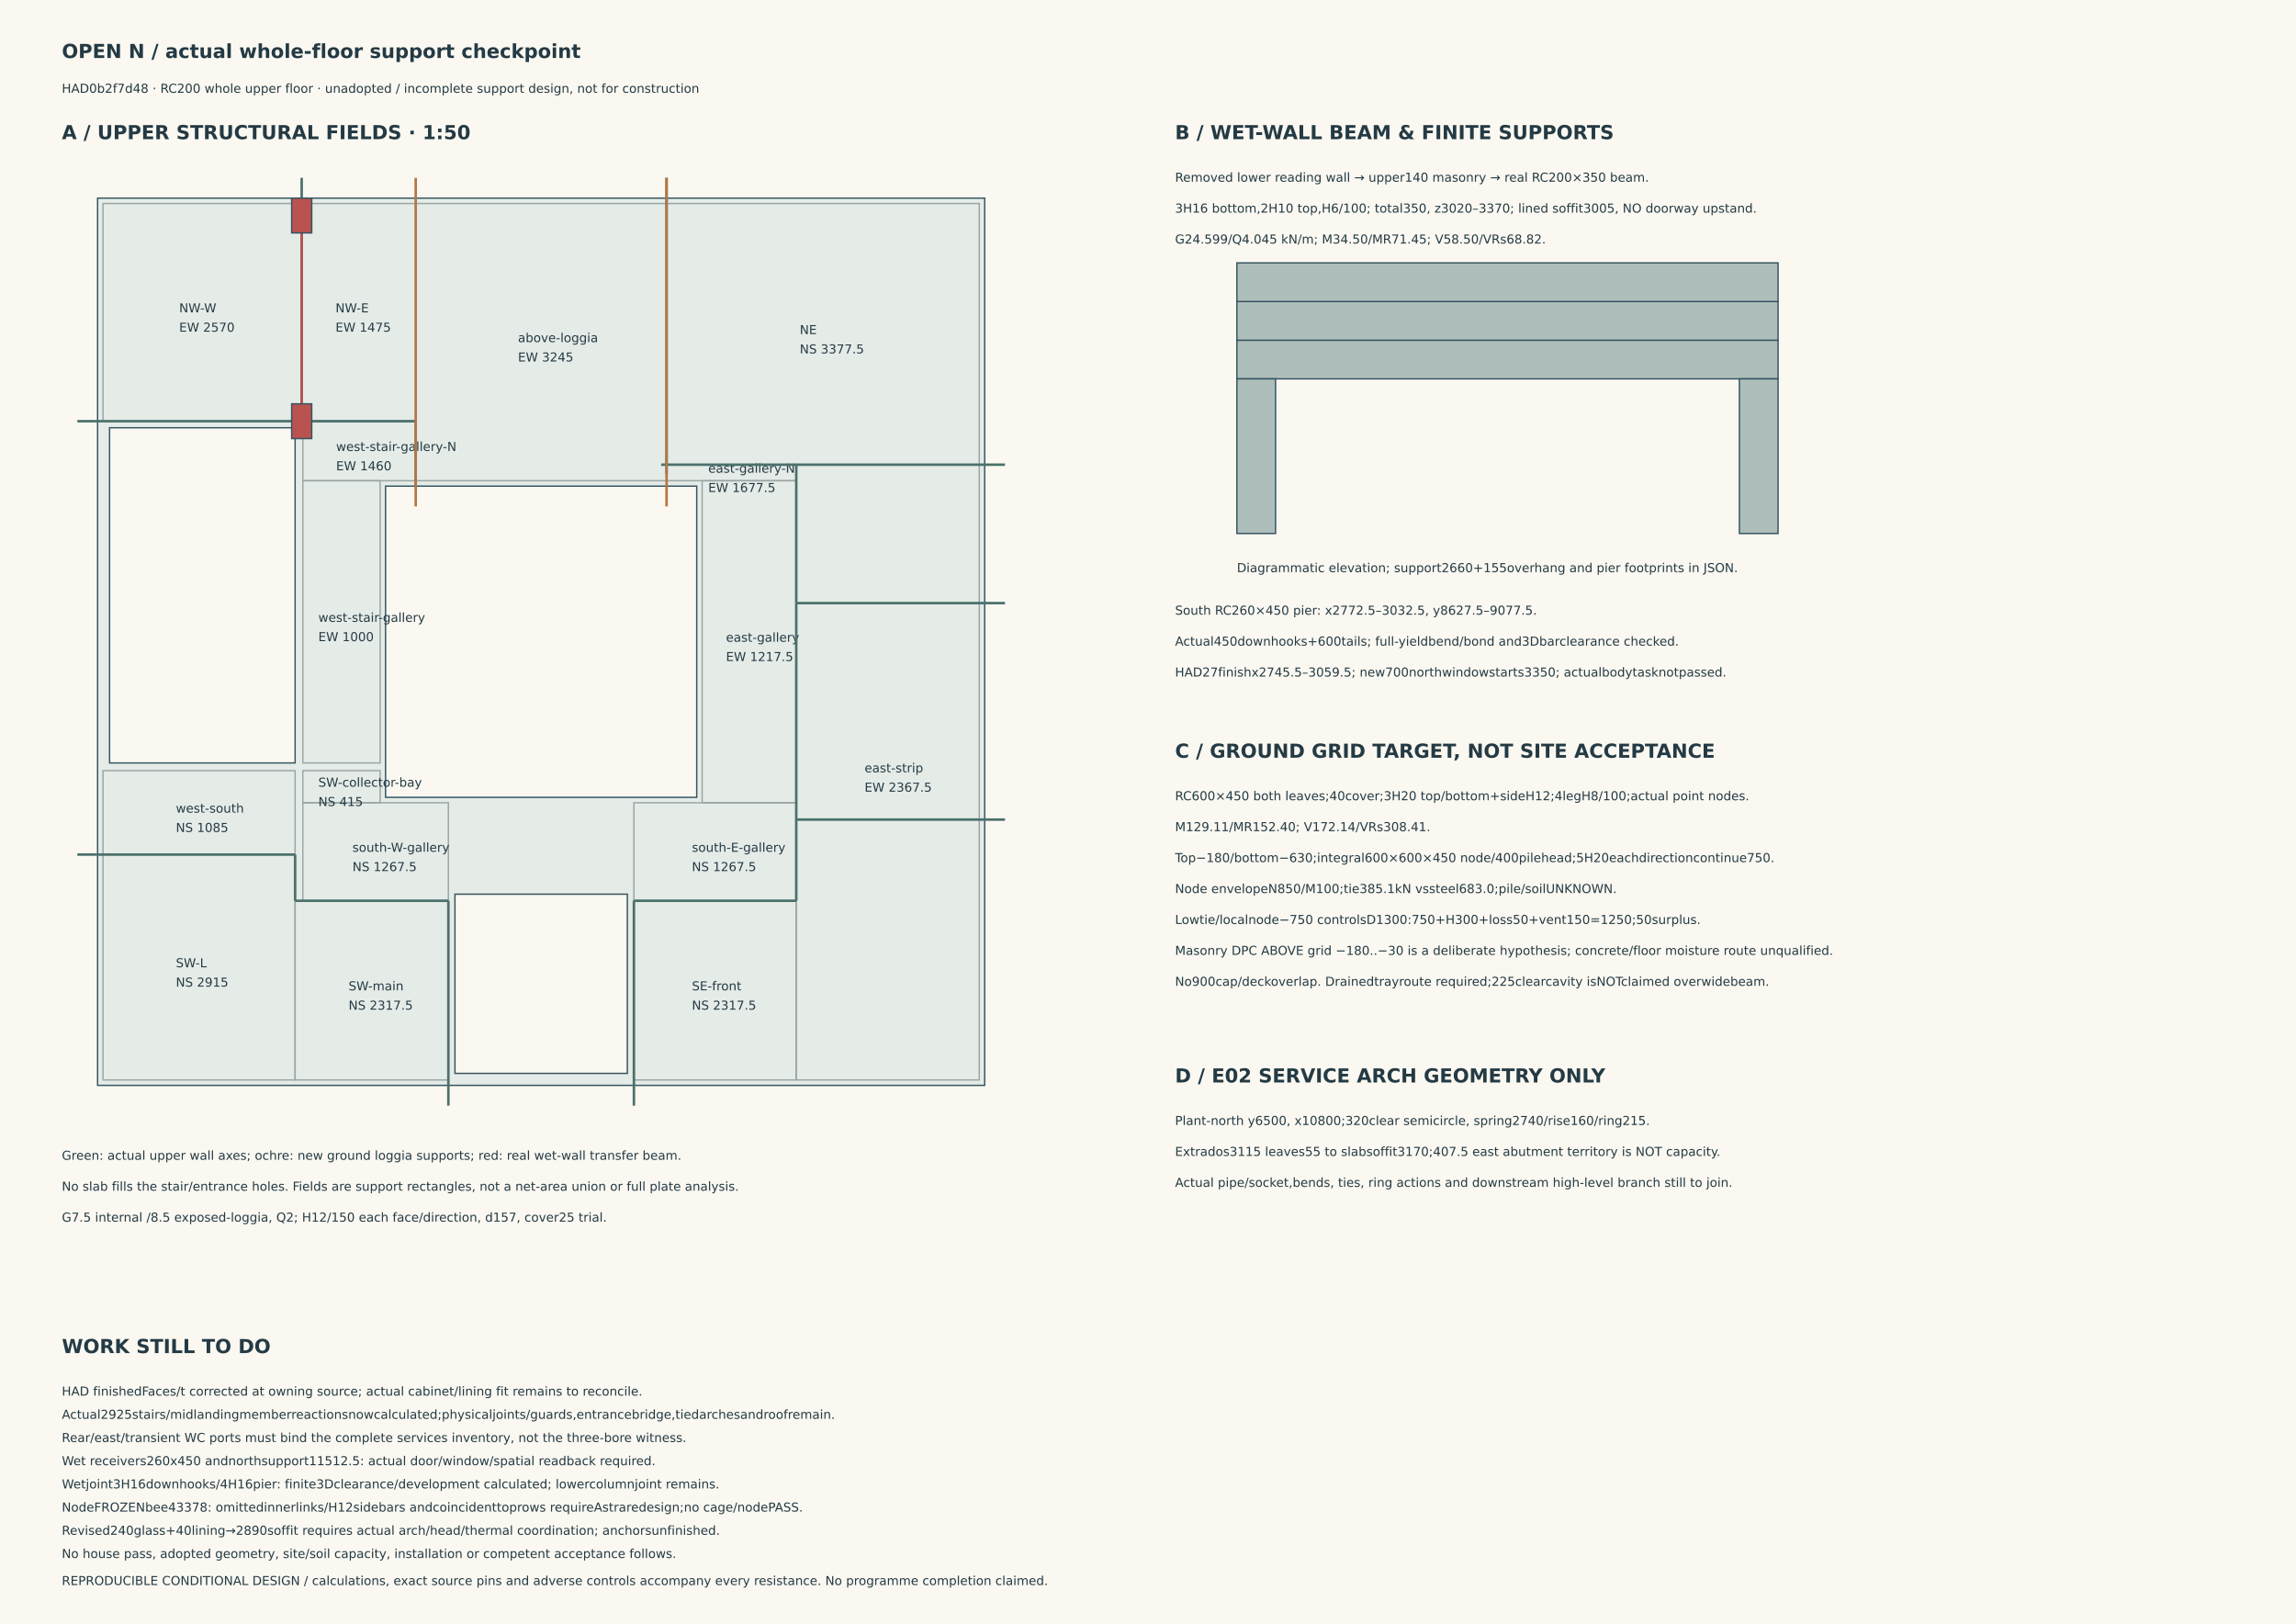
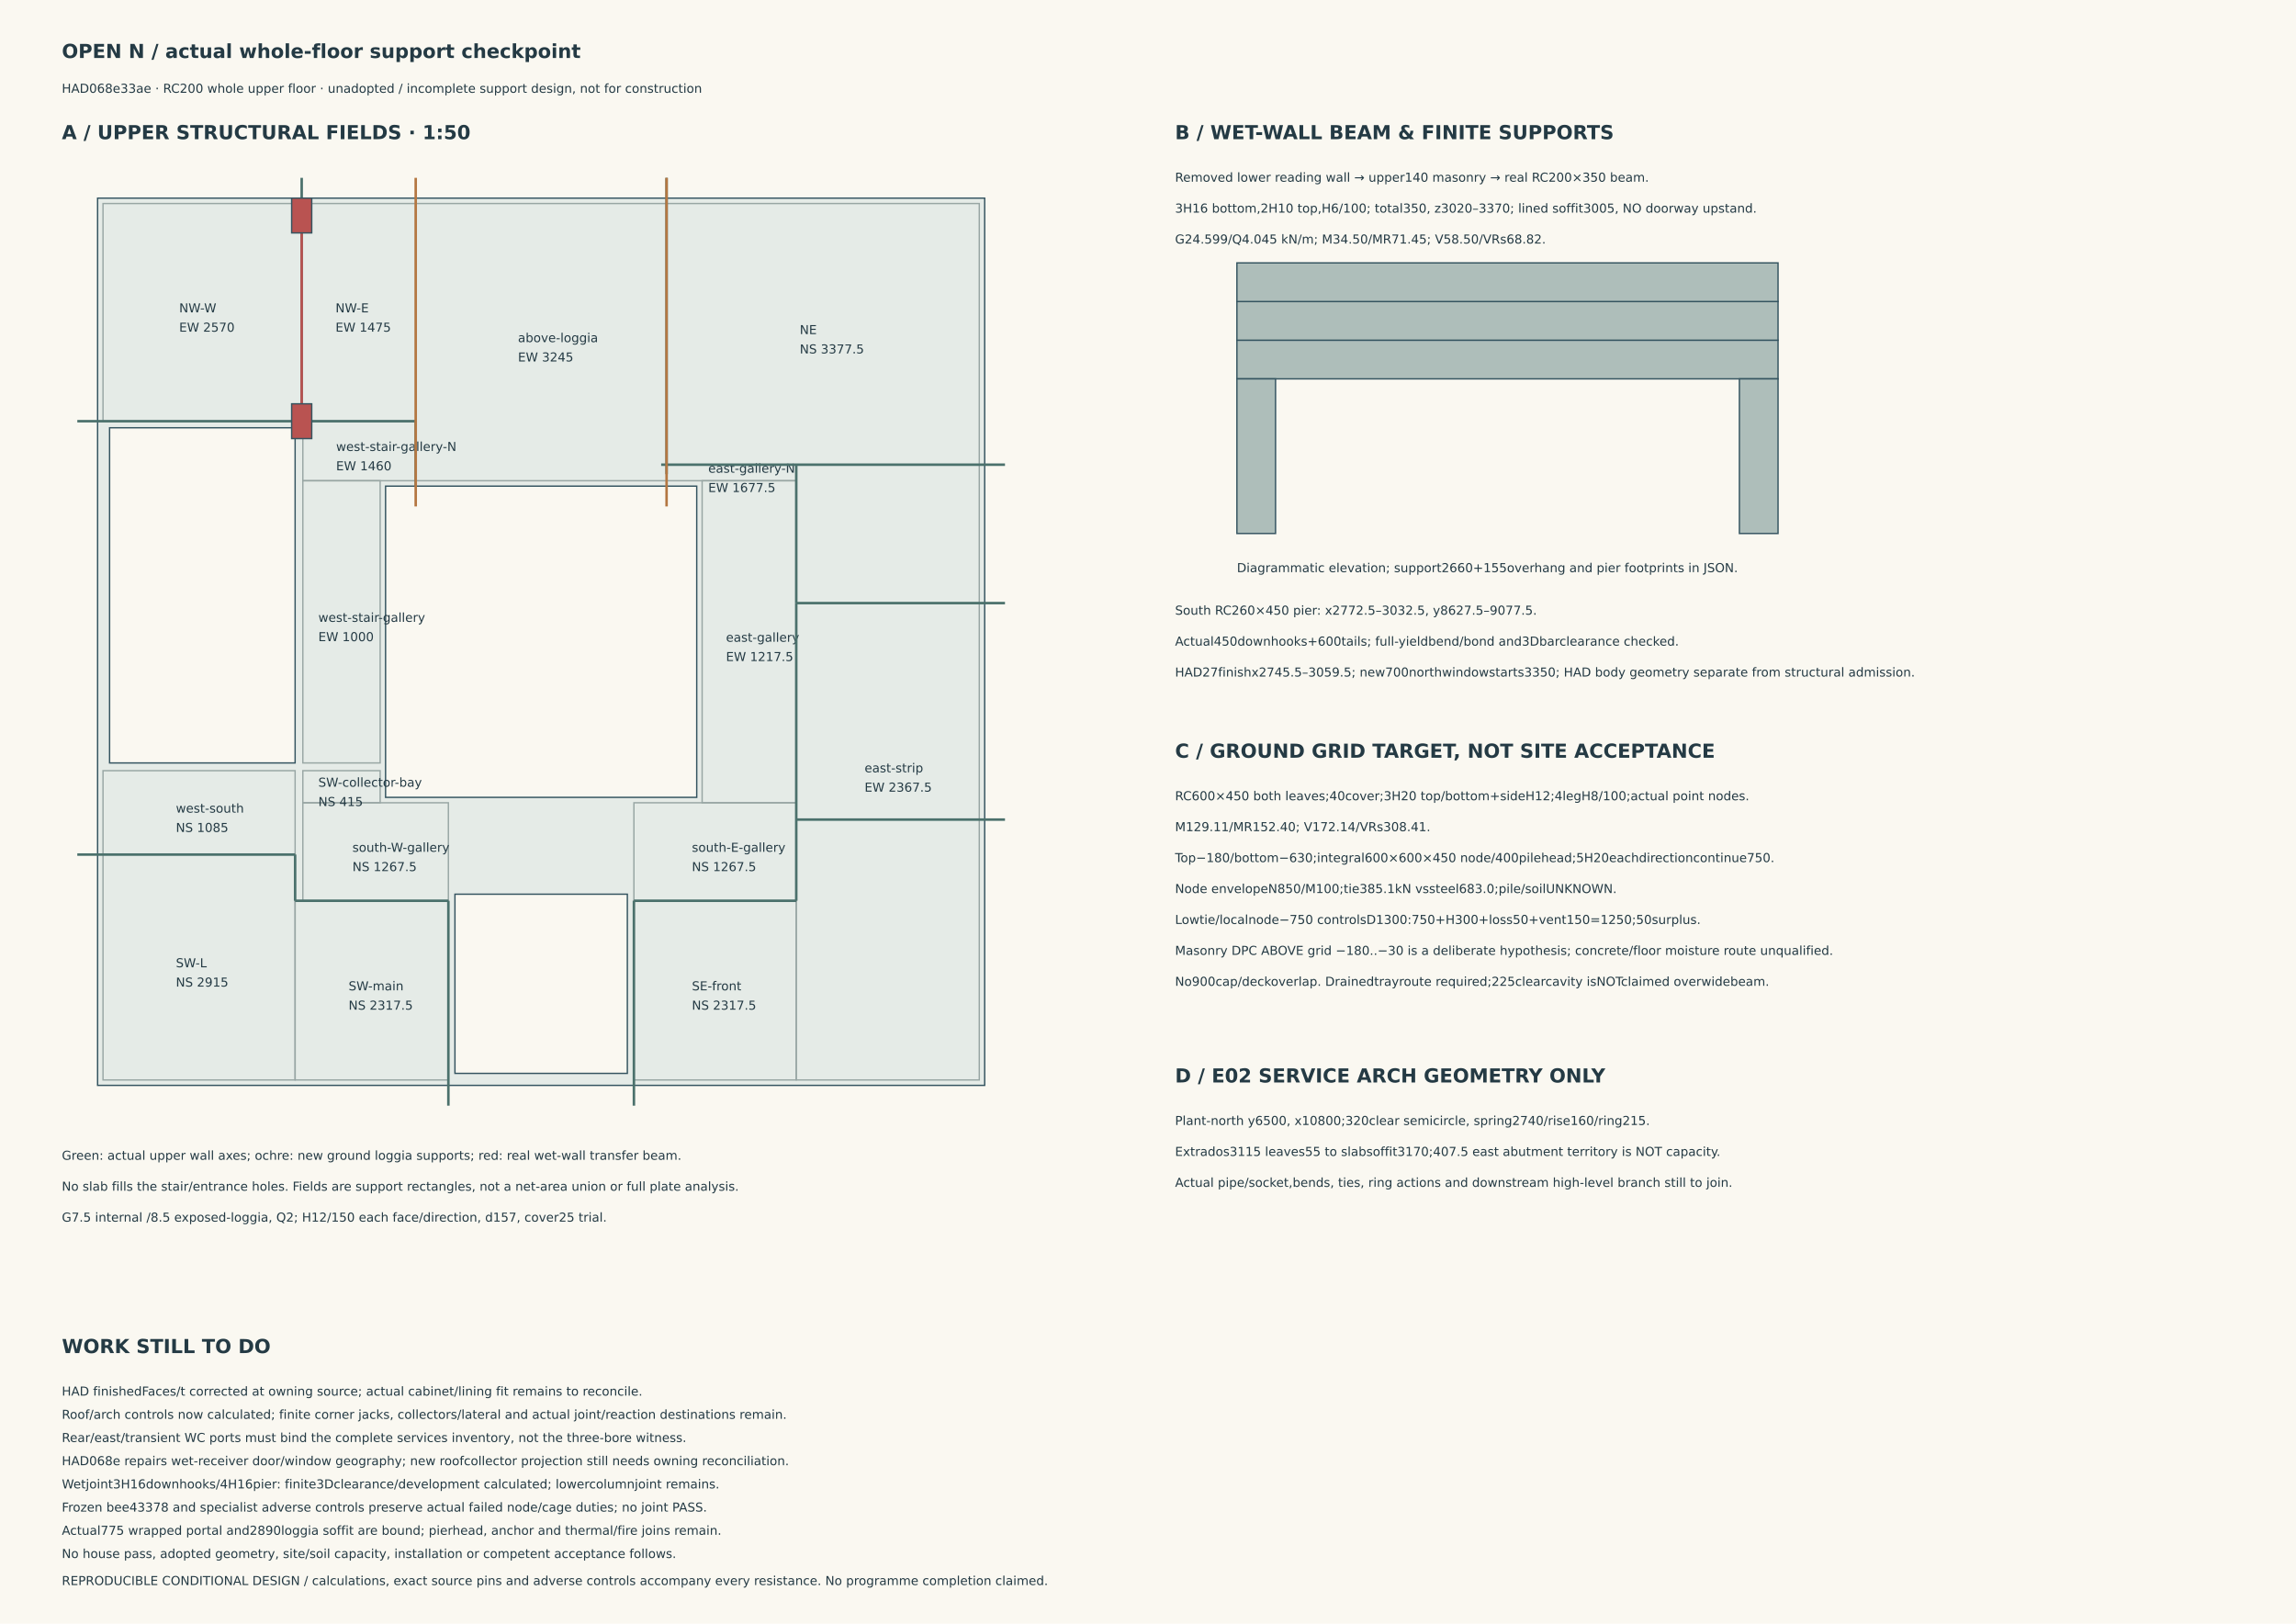
<svg xmlns="http://www.w3.org/2000/svg" width="594mm" height="420mm" viewBox="0 0 594 420">
  <style>text{font-family:DejaVu Sans,sans-serif;fill:#243a44;font-size:3.2px}.title{font-size:5px;font-weight:bold}</style>
  <rect width="594" height="420" fill="#faf8f1" />
  <text x="16" y="15" class="title">OPEN N / actual whole-floor support checkpoint</text>
-   <text x="16" y="24" class="">HAD0b2f7d48 · RC200 whole upper floor · unadopted / incomplete support design, not for construction</text>
+   <text x="16" y="24" class="">HAD068e33ae · RC200 whole upper floor · unadopted / incomplete support design, not for construction</text>
  <text x="16" y="36" class="title">A / UPPER STRUCTURAL FIELDS · 1:50</text>
  <rect x="25.250" y="51.250" width="229.500" height="229.500" fill="#e5ebe7" stroke="#345460" stroke-width=".35" />
  <rect x="99.750" y="125.750" width="80.500" height="80.500" fill="#faf8f1" stroke="#345460" stroke-width=".35" />
  <rect x="28.350" y="110.650" width="48.000" height="86.700" fill="#faf8f1" stroke="#345460" stroke-width=".35" />
  <rect x="117.700" y="231.300" width="44.600" height="46.350" fill="#faf8f1" stroke="#345460" stroke-width=".35" />
  <rect x="26.650" y="221.050" width="49.700" height="58.300" fill="none" stroke="#98a6a4" stroke-width=".35" />
  <text x="45.5" y="250.2" class="">SW-L</text>
  <text x="45.5" y="255.2" class="">NS 2915</text>
  <rect x="76.350" y="233.000" width="39.650" height="46.350" fill="none" stroke="#98a6a4" stroke-width=".35" />
  <text x="90.175" y="256.175" class="">SW-main</text>
  <text x="90.175" y="261.175" class="">NS 2317.5</text>
  <rect x="164.000" y="233.000" width="42.000" height="46.350" fill="none" stroke="#98a6a4" stroke-width=".35" />
  <text x="179.0" y="256.175" class="">SE-front</text>
  <text x="179.0" y="261.175" class="">NS 2317.5</text>
  <rect x="206.000" y="120.200" width="47.350" height="159.150" fill="none" stroke="#98a6a4" stroke-width=".35" />
  <text x="223.675" y="199.775" class="">east-strip</text>
  <text x="223.675" y="204.775" class="">EW 2367.5</text>
  <rect x="78.350" y="207.650" width="37.650" height="25.350" fill="none" stroke="#98a6a4" stroke-width=".35" />
  <text x="91.175" y="220.325" class="">south-W-gallery</text>
  <text x="91.175" y="225.325" class="">NS 1267.5</text>
  <rect x="164.000" y="207.650" width="42.000" height="25.350" fill="none" stroke="#98a6a4" stroke-width=".35" />
  <text x="179.0" y="220.325" class="">south-E-gallery</text>
  <text x="179.0" y="225.325" class="">NS 1267.5</text>
  <rect x="181.650" y="124.350" width="24.350" height="83.300" fill="none" stroke="#98a6a4" stroke-width=".35" />
  <text x="187.825" y="166.0" class="">east-gallery</text>
  <text x="187.825" y="171.0" class="">EW 1217.5</text>
  <rect x="26.650" y="199.350" width="49.700" height="21.700" fill="none" stroke="#98a6a4" stroke-width=".35" />
  <text x="45.5" y="210.2" class="">west-south</text>
  <text x="45.5" y="215.2" class="">NS 1085</text>
  <rect x="78.350" y="199.350" width="20.000" height="8.300" fill="none" stroke="#98a6a4" stroke-width=".35" />
  <text x="82.35" y="203.5" class="">SW-collector-bay</text>
  <text x="82.35" y="208.5" class="">NS 415</text>
  <rect x="78.350" y="124.350" width="20.000" height="73.000" fill="none" stroke="#98a6a4" stroke-width=".35" />
  <text x="82.35" y="160.85" class="">west-stair-gallery</text>
  <text x="82.35" y="165.85" class="">EW 1000</text>
  <rect x="78.350" y="108.950" width="29.200" height="15.400" fill="none" stroke="#98a6a4" stroke-width=".35" />
  <text x="86.95" y="116.65" class="">west-stair-gallery-N</text>
  <text x="86.95" y="121.65" class="">EW 1460</text>
  <rect x="172.450" y="120.200" width="33.550" height="4.150" fill="none" stroke="#98a6a4" stroke-width=".35" />
  <text x="183.225" y="122.275" class="">east-gallery-N</text>
  <text x="183.225" y="127.275" class="">EW 1677.5</text>
  <rect x="26.650" y="52.650" width="51.400" height="56.300" fill="none" stroke="#98a6a4" stroke-width=".35" />
  <text x="46.35" y="80.8" class="">NW-W</text>
  <text x="46.35" y="85.8" class="">EW 2570</text>
  <rect x="78.050" y="52.650" width="29.500" height="56.300" fill="none" stroke="#98a6a4" stroke-width=".35" />
  <text x="86.8" y="80.8" class="">NW-E</text>
  <text x="86.8" y="85.8" class="">EW 1475</text>
  <rect x="107.550" y="52.650" width="64.900" height="71.700" fill="none" stroke="#98a6a4" stroke-width=".35" />
  <text x="134.0" y="88.5" class="">above-loggia</text>
  <text x="134.0" y="93.5" class="">EW 3245</text>
  <rect x="172.450" y="52.650" width="80.900" height="67.550" fill="none" stroke="#98a6a4" stroke-width=".35" />
  <text x="206.9" y="86.425" class="">NE</text>
  <text x="206.9" y="91.425" class="">NS 3377.5</text>
  <path d="M116.0,286.0 L116.0,233.0" fill="none" stroke="#4b716c" stroke-width=".65" />
  <path d="M76.35,233.0 L116.0,233.0" fill="none" stroke="#4b716c" stroke-width=".65" />
  <path d="M76.35,233.0 L76.35,221.05" fill="none" stroke="#4b716c" stroke-width=".65" />
  <path d="M20.0,221.05 L76.35,221.05" fill="none" stroke="#4b716c" stroke-width=".65" />
  <path d="M164.0,286.0 L164.0,233.0" fill="none" stroke="#4b716c" stroke-width=".65" />
  <path d="M164.0,233.0 L206.0,233.0" fill="none" stroke="#4b716c" stroke-width=".65" />
  <path d="M206.0,233.0 L206.0,156.0" fill="none" stroke="#4b716c" stroke-width=".65" />
  <path d="M206.0,212.0 L260.0,212.0" fill="none" stroke="#4b716c" stroke-width=".65" />
  <path d="M206.0,156.0 L260.0,156.0" fill="none" stroke="#4b716c" stroke-width=".65" />
-   <path d="M20.0,108.95 L107.55,108.95" fill="none" stroke="#4b716c" stroke-width=".65" />
+   <path d="M78.05,108.95 L107.55,108.95" fill="none" stroke="#4b716c" stroke-width=".65" />
  <path d="M107.55,125.75 L107.55,108.95" fill="none" stroke="#4b716c" stroke-width=".65" />
  <path d="M171.05,120.2 L206.0,120.2" fill="none" stroke="#4b716c" stroke-width=".65" />
  <path d="M172.45,122.65 L172.45,46.0" fill="none" stroke="#4b716c" stroke-width=".65" />
  <path d="M78.05,108.95 L78.05,46.0" fill="none" stroke="#4b716c" stroke-width=".65" />
  <path d="M206.0,156.0 L206.0,120.2" fill="none" stroke="#4b716c" stroke-width=".65" />
  <path d="M206.0,120.2 L260.0,120.2" fill="none" stroke="#4b716c" stroke-width=".65" />
+   <path d="M20.0,108.95 L78.05,108.95" fill="none" stroke="#4b716c" stroke-width=".65" />
  <path d="M107.55,131.0 L107.55,46.0" fill="none" stroke="#b47742" stroke-width=".65" />
  <path d="M172.45,131.0 L172.45,46.0" fill="none" stroke="#b47742" stroke-width=".65" />
  <path d="M78.05,108.95 L78.05,52.65" fill="none" stroke="#b95351" stroke-width=".65" />
  <rect x="75.450" y="104.450" width="5.200" height="9.000" fill="#b95351" stroke="#345460" stroke-width=".35" />
  <rect x="75.450" y="51.250" width="5.200" height="9.000" fill="#b95351" stroke="#345460" stroke-width=".35" />
  <text x="16" y="300" class="">Green: actual upper wall axes; ochre: new ground loggia supports; red: real wet-wall transfer beam.</text>
  <text x="16" y="308" class="">No slab fills the stair/entrance holes. Fields are support rectangles, not a net-area union or full plate analysis.</text>
  <text x="16" y="316" class="">G7.5 internal /8.5 exposed-loggia, Q2; H12/150 each face/direction, d157, cover25 trial.</text>
  <text x="304" y="36" class="title">B / WET-WALL BEAM &amp; FINITE SUPPORTS</text>
  <text x="304" y="47" class="">Removed lower reading wall → upper140 masonry → real RC200×350 beam.</text>
  <text x="304" y="55" class="">3H16 bottom,2H10 top,H6/100; total350, z3020–3370; lined soffit3005, NO doorway upstand.</text>
  <text x="304" y="63" class="">G24.599/Q4.045 kN/m; M34.50/MR71.45; V58.50/VRs68.82.</text>
  <rect x="320.000" y="88.000" width="140.000" height="10.000" fill="#aebeba" stroke="#345460" stroke-width=".35" />
  <rect x="320.000" y="78.000" width="140.000" height="10.000" fill="#aebeba" stroke="#345460" stroke-width=".35" />
  <rect x="320.000" y="68.000" width="140.000" height="10.000" fill="#aebeba" stroke="#345460" stroke-width=".35" />
  <rect x="320.000" y="98.000" width="10.000" height="40.000" fill="#aebeba" stroke="#345460" stroke-width=".35" />
  <rect x="450.000" y="98.000" width="10.000" height="40.000" fill="#aebeba" stroke="#345460" stroke-width=".35" />
  <text x="320" y="148" class="">Diagrammatic elevation; support2660+155overhang and pier footprints in JSON.</text>
  <text x="304" y="159" class="">South RC260×450 pier: x2772.5–3032.5, y8627.5–9077.5.</text>
  <text x="304" y="167" class="">Actual450downhooks+600tails; full-yieldbend/bond and3Dbarclearance checked.</text>
-   <text x="304" y="175" class="">HAD27finishx2745.5–3059.5; new700northwindowstarts3350; actualbodytasknotpassed.</text>
+   <text x="304" y="175" class="">HAD27finishx2745.5–3059.5; new700northwindowstarts3350; HAD body geometry separate from structural admission.</text>
  <text x="304" y="196" class="title">C / GROUND GRID TARGET, NOT SITE ACCEPTANCE</text>
  <text x="304" y="207" class="">RC600×450 both leaves;40cover;3H20 top/bottom+sideH12;4legH8/100;actual point nodes.</text>
  <text x="304" y="215" class="">M129.11/MR152.40; V172.14/VRs308.41.</text>
  <text x="304" y="223" class="">Top−180/bottom−630;integral600×600×450 node/400pilehead;5H20eachdirectioncontinue750.</text>
  <text x="304" y="231" class="">Node envelopeN850/M100;tie385.1kN vssteel683.0;pile/soilUNKNOWN.</text>
  <text x="304" y="239" class="">Lowtie/localnode−750 controlsD1300:750+H300+loss50+vent150=1250;50surplus.</text>
  <text x="304" y="247" class="">Masonry DPC ABOVE grid −180..−30 is a deliberate hypothesis; concrete/floor moisture route unqualified.</text>
  <text x="304" y="255" class="">No900cap/deckoverlap. Drainedtrayroute required;225clearcavity isNOTclaimed overwidebeam.</text>
  <text x="304" y="280" class="title">D / E02 SERVICE ARCH GEOMETRY ONLY</text>
  <text x="304" y="291" class="">Plant-north y6500, x10800;320clear semicircle, spring2740/rise160/ring215.</text>
  <text x="304" y="299" class="">Extrados3115 leaves55 to slabsoffit3170;407.5 east abutment territory is NOT capacity.</text>
  <text x="304" y="307" class="">Actual pipe/socket,bends, ties, ring actions and downstream high-level branch still to join.</text>
  <text x="16" y="350" class="title">WORK STILL TO DO</text>
  <text x="16" y="361" class="">HAD finishedFaces/t corrected at owning source; actual cabinet/lining fit remains to reconcile.</text>
-   <text x="16" y="367" class="">Actual2925stairs/midlandingmemberreactionsnowcalculated;physicaljoints/guards,entrancebridge,tiedarchesandroofremain.</text>
+   <text x="16" y="367" class="">Roof/arch controls now calculated; finite corner jacks, collectors/lateral and actual joint/reaction destinations remain.</text>
  <text x="16" y="373" class="">Rear/east/transient WC ports must bind the complete services inventory, not the three-bore witness.</text>
-   <text x="16" y="379" class="">Wet receivers260x450 andnorthsupport11512.5: actual door/window/spatial readback required.</text>
+   <text x="16" y="379" class="">HAD068e repairs wet-receiver door/window geography; new roofcollector projection still needs owning reconciliation.</text>
  <text x="16" y="385" class="">Wetjoint3H16downhooks/4H16pier: finite3Dclearance/development calculated; lowercolumnjoint remains.</text>
-   <text x="16" y="391" class="">NodeFROZENbee43378: omittedinnerlinks/H12sidebars andcoincidenttoprows requireAstraredesign;no cage/nodePASS.</text>
-   <text x="16" y="397" class="">Revised240glass+40lining→2890soffit requires actual arch/head/thermal coordination; anchorsunfinished.</text>
+   <text x="16" y="391" class="">Frozen bee43378 and specialist adverse controls preserve actual failed node/cage duties; no joint PASS.</text>
+   <text x="16" y="397" class="">Actual775 wrapped portal and2890loggia soffit are bound; pierhead, anchor and thermal/fire joins remain.</text>
  <text x="16" y="403" class="">No house pass, adopted geometry, site/soil capacity, installation or competent acceptance follows.</text>
  <text x="16" y="410" class="">REPRODUCIBLE CONDITIONAL DESIGN / calculations, exact source pins and adverse controls accompany every resistance. No programme completion claimed.</text>
</svg>
